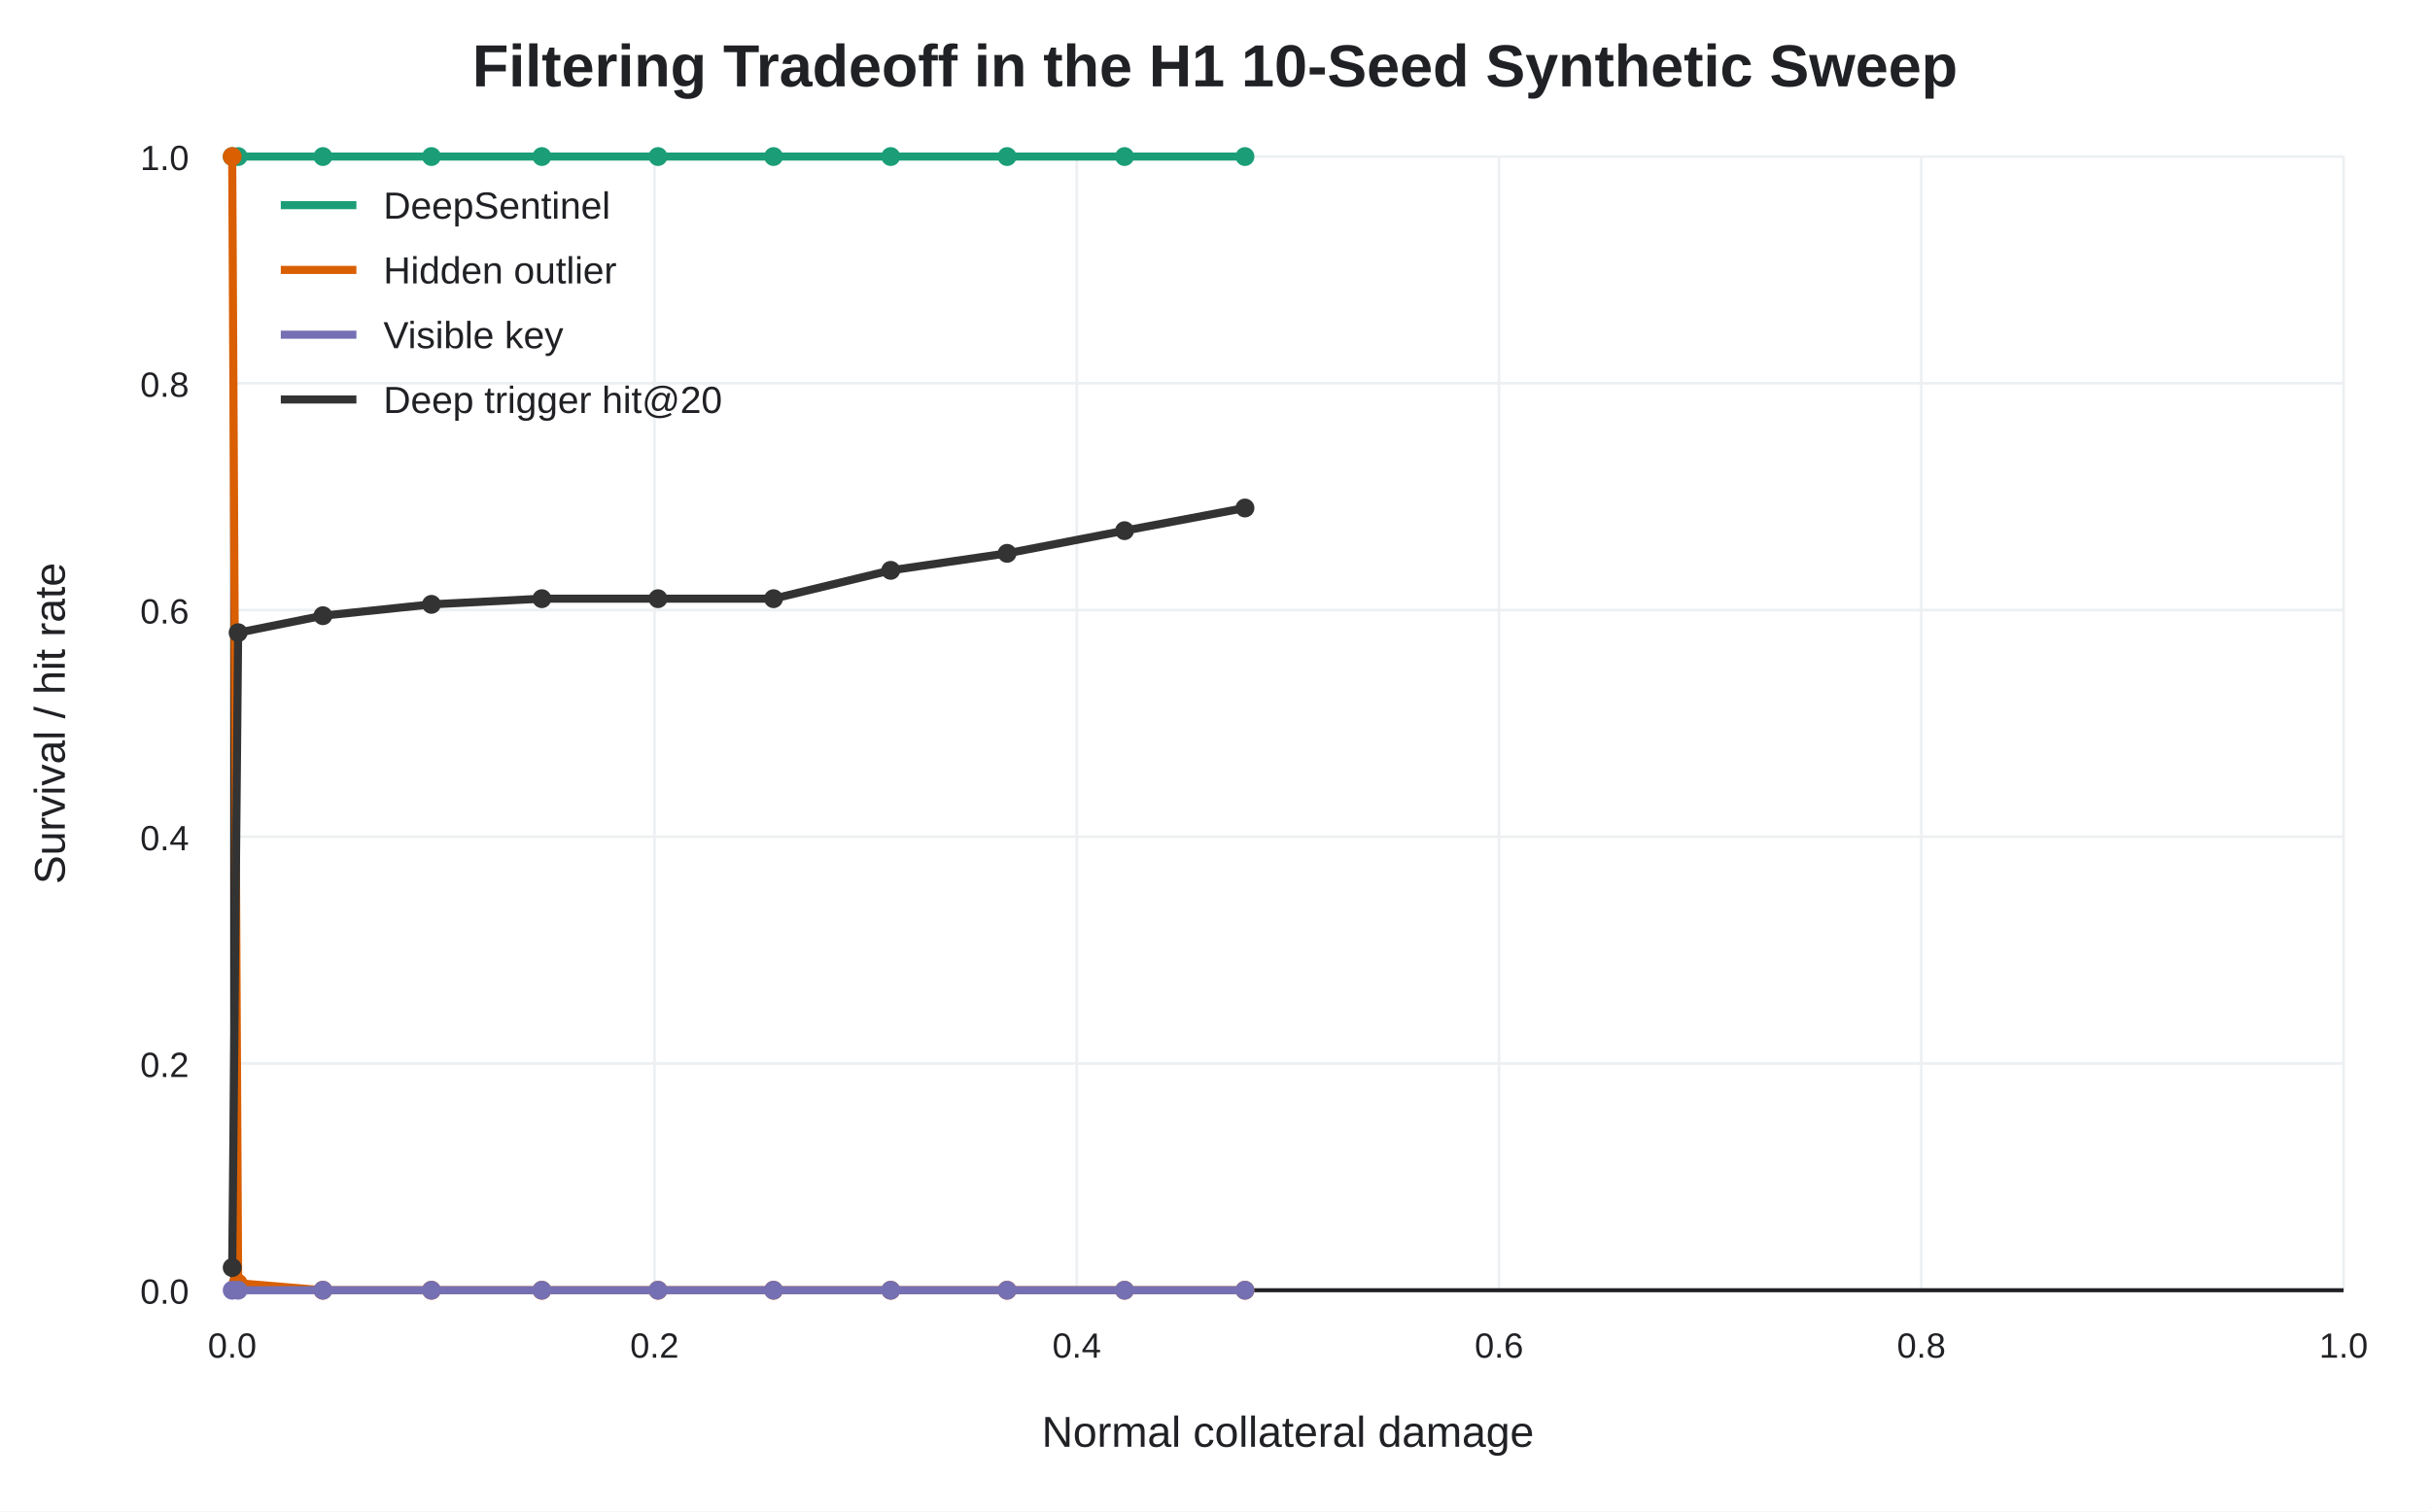
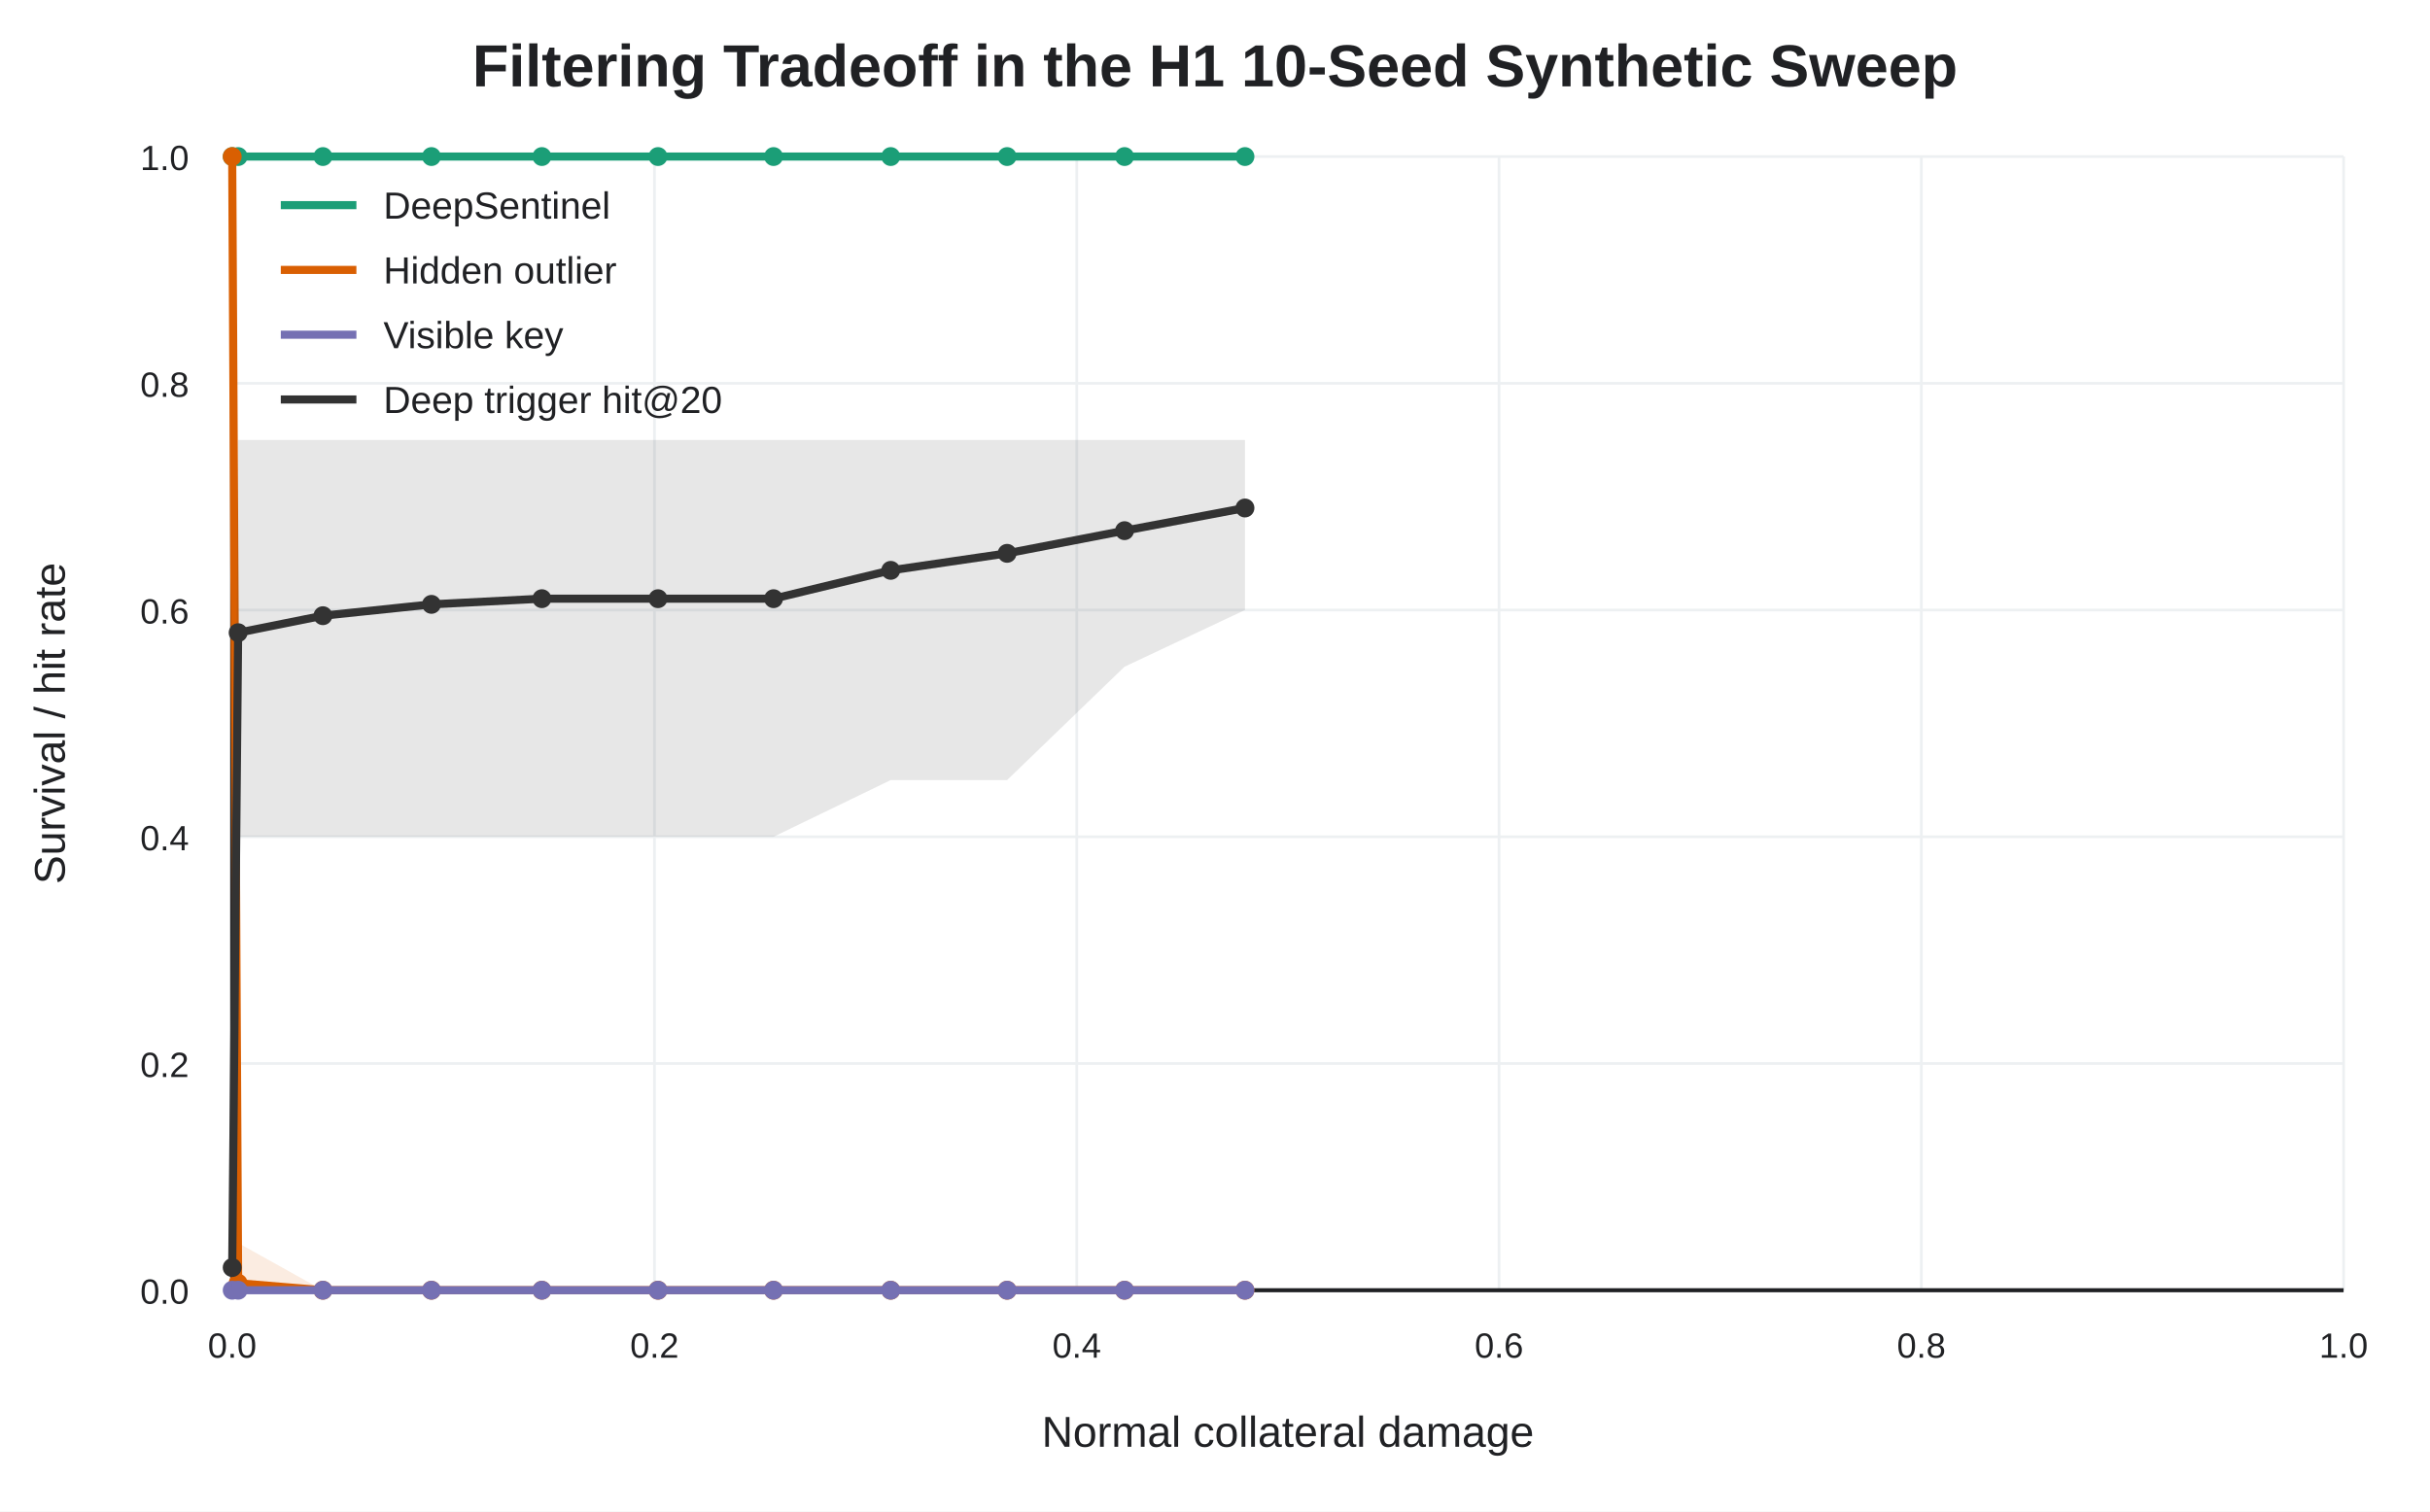
<svg xmlns="http://www.w3.org/2000/svg" viewBox="0 0 900 560" width="900" height="560">
  <rect width="100%" height="100%" fill="white" />
  <style>text{font-family:Arial,Helvetica,sans-serif;fill:#202124}.tick{font-size:13px}.label{font-size:16px}.title{font-size:22px;font-weight:700}.legend{font-size:14px}</style>
  <text x="450.0" y="32" text-anchor="middle" class="title">Filtering Tradeoff in the H1 10-Seed Synthetic Sweep</text>
  <line x1="86.0" y1="58" x2="86.0" y2="478" stroke="#edf0f2" />
  <line x1="86" y1="478.0" x2="868" y2="478.0" stroke="#edf0f2" />
  <text x="86.0" y="503" text-anchor="middle" class="tick">0.0</text>
  <text x="70" y="483.0" text-anchor="end" class="tick">0.0</text>
  <line x1="242.4" y1="58" x2="242.4" y2="478" stroke="#edf0f2" />
  <line x1="86" y1="394.0" x2="868" y2="394.0" stroke="#edf0f2" />
  <text x="242.4" y="503" text-anchor="middle" class="tick">0.2</text>
  <text x="70" y="399.0" text-anchor="end" class="tick">0.2</text>
  <line x1="398.8" y1="58" x2="398.8" y2="478" stroke="#edf0f2" />
  <line x1="86" y1="310.0" x2="868" y2="310.0" stroke="#edf0f2" />
  <text x="398.8" y="503" text-anchor="middle" class="tick">0.4</text>
  <text x="70" y="315.0" text-anchor="end" class="tick">0.4</text>
  <line x1="555.2" y1="58" x2="555.2" y2="478" stroke="#edf0f2" />
  <line x1="86" y1="226.0" x2="868" y2="226.0" stroke="#edf0f2" />
  <text x="555.2" y="503" text-anchor="middle" class="tick">0.6</text>
  <text x="70" y="231.0" text-anchor="end" class="tick">0.6</text>
  <line x1="711.6" y1="58" x2="711.6" y2="478" stroke="#edf0f2" />
  <line x1="86" y1="142.0" x2="868" y2="142.0" stroke="#edf0f2" />
  <text x="711.6" y="503" text-anchor="middle" class="tick">0.8</text>
  <text x="70" y="147.0" text-anchor="end" class="tick">0.8</text>
  <line x1="868.0" y1="58" x2="868.0" y2="478" stroke="#edf0f2" />
  <line x1="86" y1="58.0" x2="868" y2="58.0" stroke="#edf0f2" />
  <text x="868.0" y="503" text-anchor="middle" class="tick">1.0</text>
  <text x="70" y="63.0" text-anchor="end" class="tick">1.0</text>
  <line x1="86" y1="478" x2="868" y2="478" stroke="#202124" stroke-width="1.5" />
  <line x1="86" y1="58" x2="86" y2="478" stroke="#202124" stroke-width="1.5" />
  <text x="477.0" y="536" text-anchor="middle" class="label">Normal collateral damage</text>
  <text transform="translate(24 268.0) rotate(-90)" text-anchor="middle" class="label">Survival / hit rate</text>
+   <polygon points="86.0,58.0 88.2,58.0 119.6,58.0 159.8,58.0 200.7,58.0 243.7,58.0 286.5,58.0 329.9,58.0 373.0,58.0 416.5,58.0 461.1,58.0 461.1,58.0 416.5,58.0 373.0,58.0 329.9,58.0 286.5,58.0 243.7,58.0 200.7,58.0 159.8,58.0 119.6,58.0 88.2,58.0 86.0,58.0" fill="#1b9e77" opacity="0.12" stroke="none" />
  <polyline points="86.0,58.0 88.2,58.0 119.6,58.0 159.8,58.0 200.7,58.0 243.7,58.0 286.5,58.0 329.9,58.0 373.0,58.0 416.5,58.0 461.1,58.0" fill="none" stroke="#1b9e77" stroke-width="3" stroke-linejoin="round" stroke-linecap="round" />
  <circle cx="86.0" cy="58.0" r="3.5" fill="#1b9e77" />
  <circle cx="88.2" cy="58.0" r="3.5" fill="#1b9e77" />
  <circle cx="119.6" cy="58.0" r="3.5" fill="#1b9e77" />
  <circle cx="159.8" cy="58.0" r="3.5" fill="#1b9e77" />
  <circle cx="200.7" cy="58.0" r="3.5" fill="#1b9e77" />
  <circle cx="243.7" cy="58.0" r="3.5" fill="#1b9e77" />
  <circle cx="286.5" cy="58.0" r="3.5" fill="#1b9e77" />
  <circle cx="329.9" cy="58.0" r="3.5" fill="#1b9e77" />
  <circle cx="373.0" cy="58.0" r="3.5" fill="#1b9e77" />
  <circle cx="416.5" cy="58.0" r="3.5" fill="#1b9e77" />
  <circle cx="461.1" cy="58.0" r="3.5" fill="#1b9e77" />
+   <polygon points="86.0,58.0 88.2,460.5 119.6,478.0 159.8,478.0 200.7,478.0 243.7,478.0 286.5,478.0 329.9,478.0 373.0,478.0 416.5,478.0 461.1,478.0 461.1,478.0 416.5,478.0 373.0,478.0 329.9,478.0 286.5,478.0 243.7,478.0 200.7,478.0 159.8,478.0 119.6,478.0 88.2,478.0 86.0,58.0" fill="#d95f02" opacity="0.12" stroke="none" />
  <polyline points="86.0,58.0 88.2,475.4 119.6,478.0 159.8,478.0 200.7,478.0 243.7,478.0 286.5,478.0 329.9,478.0 373.0,478.0 416.5,478.0 461.1,478.0" fill="none" stroke="#d95f02" stroke-width="3" stroke-linejoin="round" stroke-linecap="round" />
  <circle cx="86.0" cy="58.0" r="3.5" fill="#d95f02" />
  <circle cx="88.2" cy="475.4" r="3.5" fill="#d95f02" />
  <circle cx="119.6" cy="478.0" r="3.5" fill="#d95f02" />
  <circle cx="159.8" cy="478.0" r="3.5" fill="#d95f02" />
  <circle cx="200.7" cy="478.0" r="3.5" fill="#d95f02" />
  <circle cx="243.7" cy="478.0" r="3.5" fill="#d95f02" />
  <circle cx="286.5" cy="478.0" r="3.5" fill="#d95f02" />
  <circle cx="329.9" cy="478.0" r="3.5" fill="#d95f02" />
  <circle cx="373.0" cy="478.0" r="3.5" fill="#d95f02" />
  <circle cx="416.5" cy="478.0" r="3.5" fill="#d95f02" />
  <circle cx="461.1" cy="478.0" r="3.5" fill="#d95f02" />
+   <polygon points="86.0,478.0 88.2,478.0 119.6,478.0 159.8,478.0 200.7,478.0 243.7,478.0 286.5,478.0 329.9,478.0 373.0,478.0 416.5,478.0 461.1,478.0 461.1,478.0 416.5,478.0 373.0,478.0 329.9,478.0 286.5,478.0 243.7,478.0 200.7,478.0 159.8,478.0 119.6,478.0 88.2,478.0 86.0,478.0" fill="#7570b3" opacity="0.12" stroke="none" />
  <polyline points="86.0,478.0 88.2,478.0 119.6,478.0 159.8,478.0 200.7,478.0 243.7,478.0 286.5,478.0 329.9,478.0 373.0,478.0 416.5,478.0 461.1,478.0" fill="none" stroke="#7570b3" stroke-width="3" stroke-linejoin="round" stroke-linecap="round" />
  <circle cx="86.0" cy="478.0" r="3.5" fill="#7570b3" />
  <circle cx="88.2" cy="478.0" r="3.5" fill="#7570b3" />
  <circle cx="119.6" cy="478.0" r="3.5" fill="#7570b3" />
  <circle cx="159.8" cy="478.0" r="3.5" fill="#7570b3" />
  <circle cx="200.7" cy="478.0" r="3.5" fill="#7570b3" />
  <circle cx="243.7" cy="478.0" r="3.5" fill="#7570b3" />
  <circle cx="286.5" cy="478.0" r="3.5" fill="#7570b3" />
  <circle cx="329.9" cy="478.0" r="3.5" fill="#7570b3" />
  <circle cx="373.0" cy="478.0" r="3.5" fill="#7570b3" />
  <circle cx="416.5" cy="478.0" r="3.5" fill="#7570b3" />
  <circle cx="461.1" cy="478.0" r="3.5" fill="#7570b3" />
+   <polygon points="86.0,457.0 88.2,163.0 119.6,163.0 159.8,163.0 200.7,163.0 243.7,163.0 286.5,163.0 329.9,163.0 373.0,163.0 416.5,163.0 461.1,163.0 461.1,226.0 416.5,247.0 373.0,289.0 329.9,289.0 286.5,310.0 243.7,310.0 200.7,310.0 159.8,310.0 119.6,310.0 88.2,310.0 86.0,478.0" fill="#333333" opacity="0.12" stroke="none" />
  <polyline points="86.0,469.6 88.2,234.4 119.6,228.1 159.8,223.9 200.7,221.8 243.7,221.8 286.5,221.8 329.9,211.3 373.0,205.0 416.5,196.6 461.1,188.2" fill="none" stroke="#333333" stroke-width="3" stroke-linejoin="round" stroke-linecap="round" />
  <circle cx="86.0" cy="469.6" r="3.5" fill="#333333" />
  <circle cx="88.2" cy="234.4" r="3.5" fill="#333333" />
  <circle cx="119.6" cy="228.1" r="3.5" fill="#333333" />
  <circle cx="159.8" cy="223.9" r="3.5" fill="#333333" />
  <circle cx="200.7" cy="221.8" r="3.5" fill="#333333" />
  <circle cx="243.7" cy="221.8" r="3.5" fill="#333333" />
  <circle cx="286.5" cy="221.8" r="3.5" fill="#333333" />
  <circle cx="329.9" cy="211.3" r="3.5" fill="#333333" />
  <circle cx="373.0" cy="205.0" r="3.5" fill="#333333" />
  <circle cx="416.5" cy="196.6" r="3.5" fill="#333333" />
  <circle cx="461.1" cy="188.2" r="3.5" fill="#333333" />
  <line x1="104" y1="76" x2="132" y2="76" stroke="#1b9e77" stroke-width="3" />
  <text x="142" y="81" class="legend">DeepSentinel</text>
  <line x1="104" y1="100" x2="132" y2="100" stroke="#d95f02" stroke-width="3" />
  <text x="142" y="105" class="legend">Hidden outlier</text>
  <line x1="104" y1="124" x2="132" y2="124" stroke="#7570b3" stroke-width="3" />
  <text x="142" y="129" class="legend">Visible key</text>
  <line x1="104" y1="148" x2="132" y2="148" stroke="#333333" stroke-width="3" />
  <text x="142" y="153" class="legend">Deep trigger hit@20</text>
</svg>
